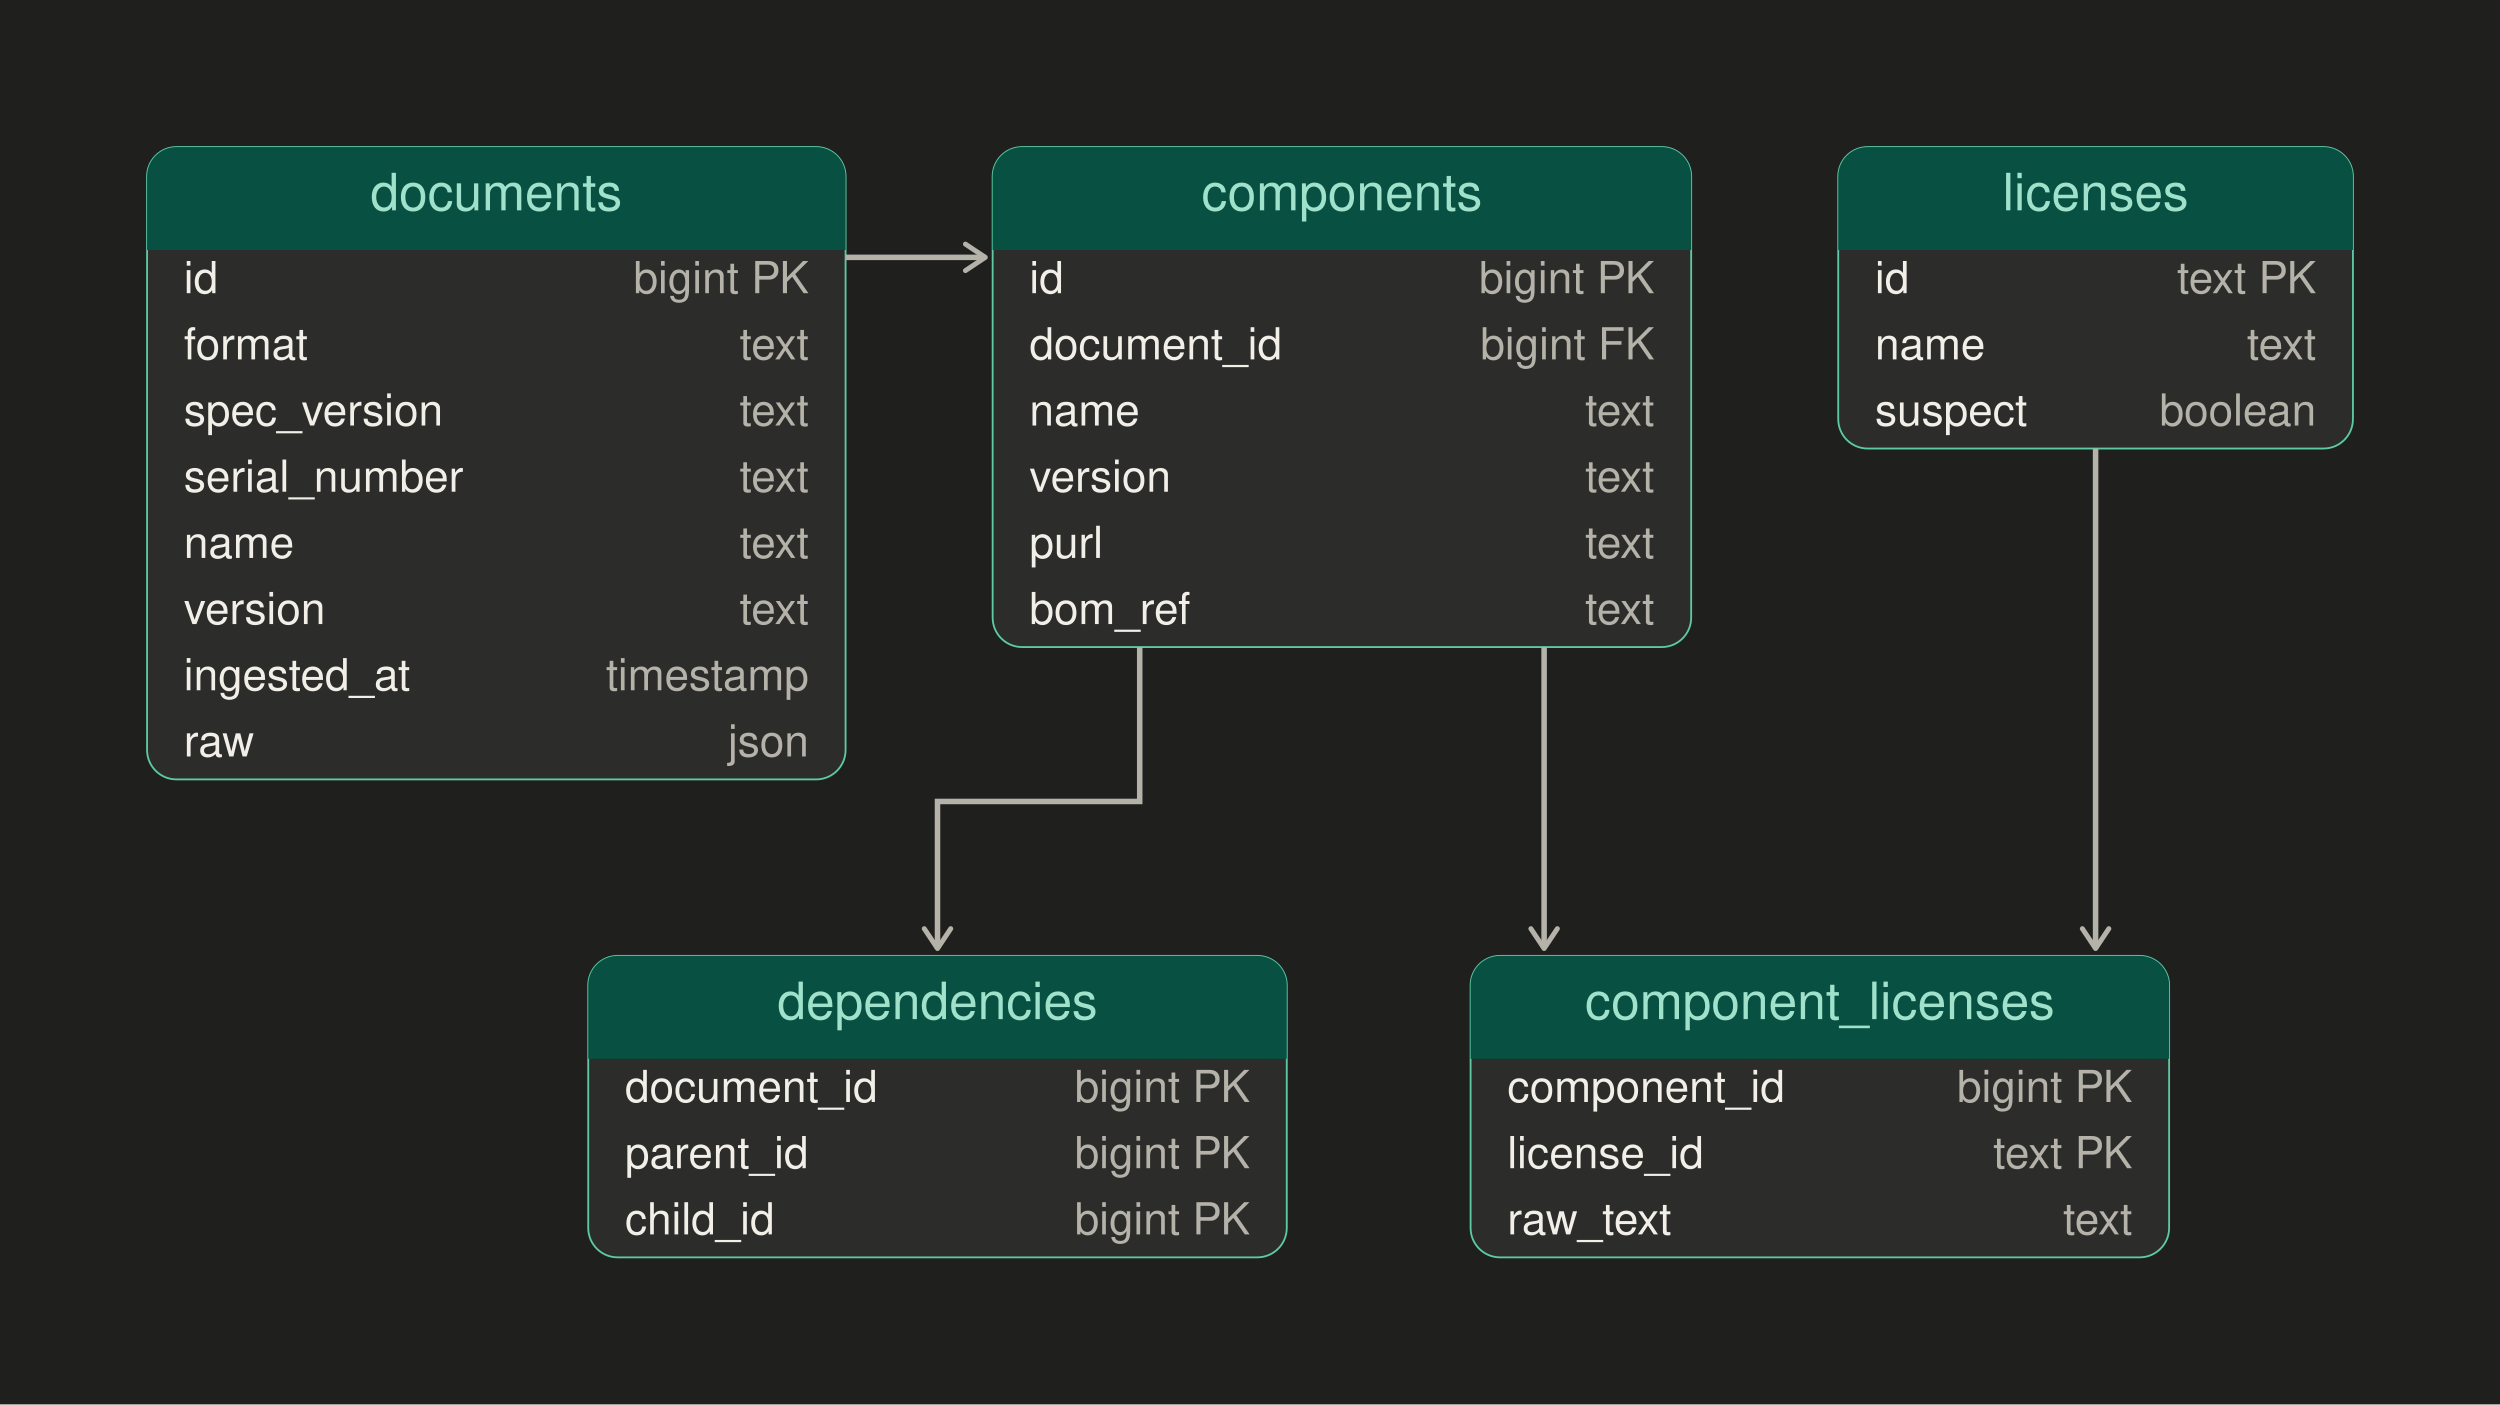
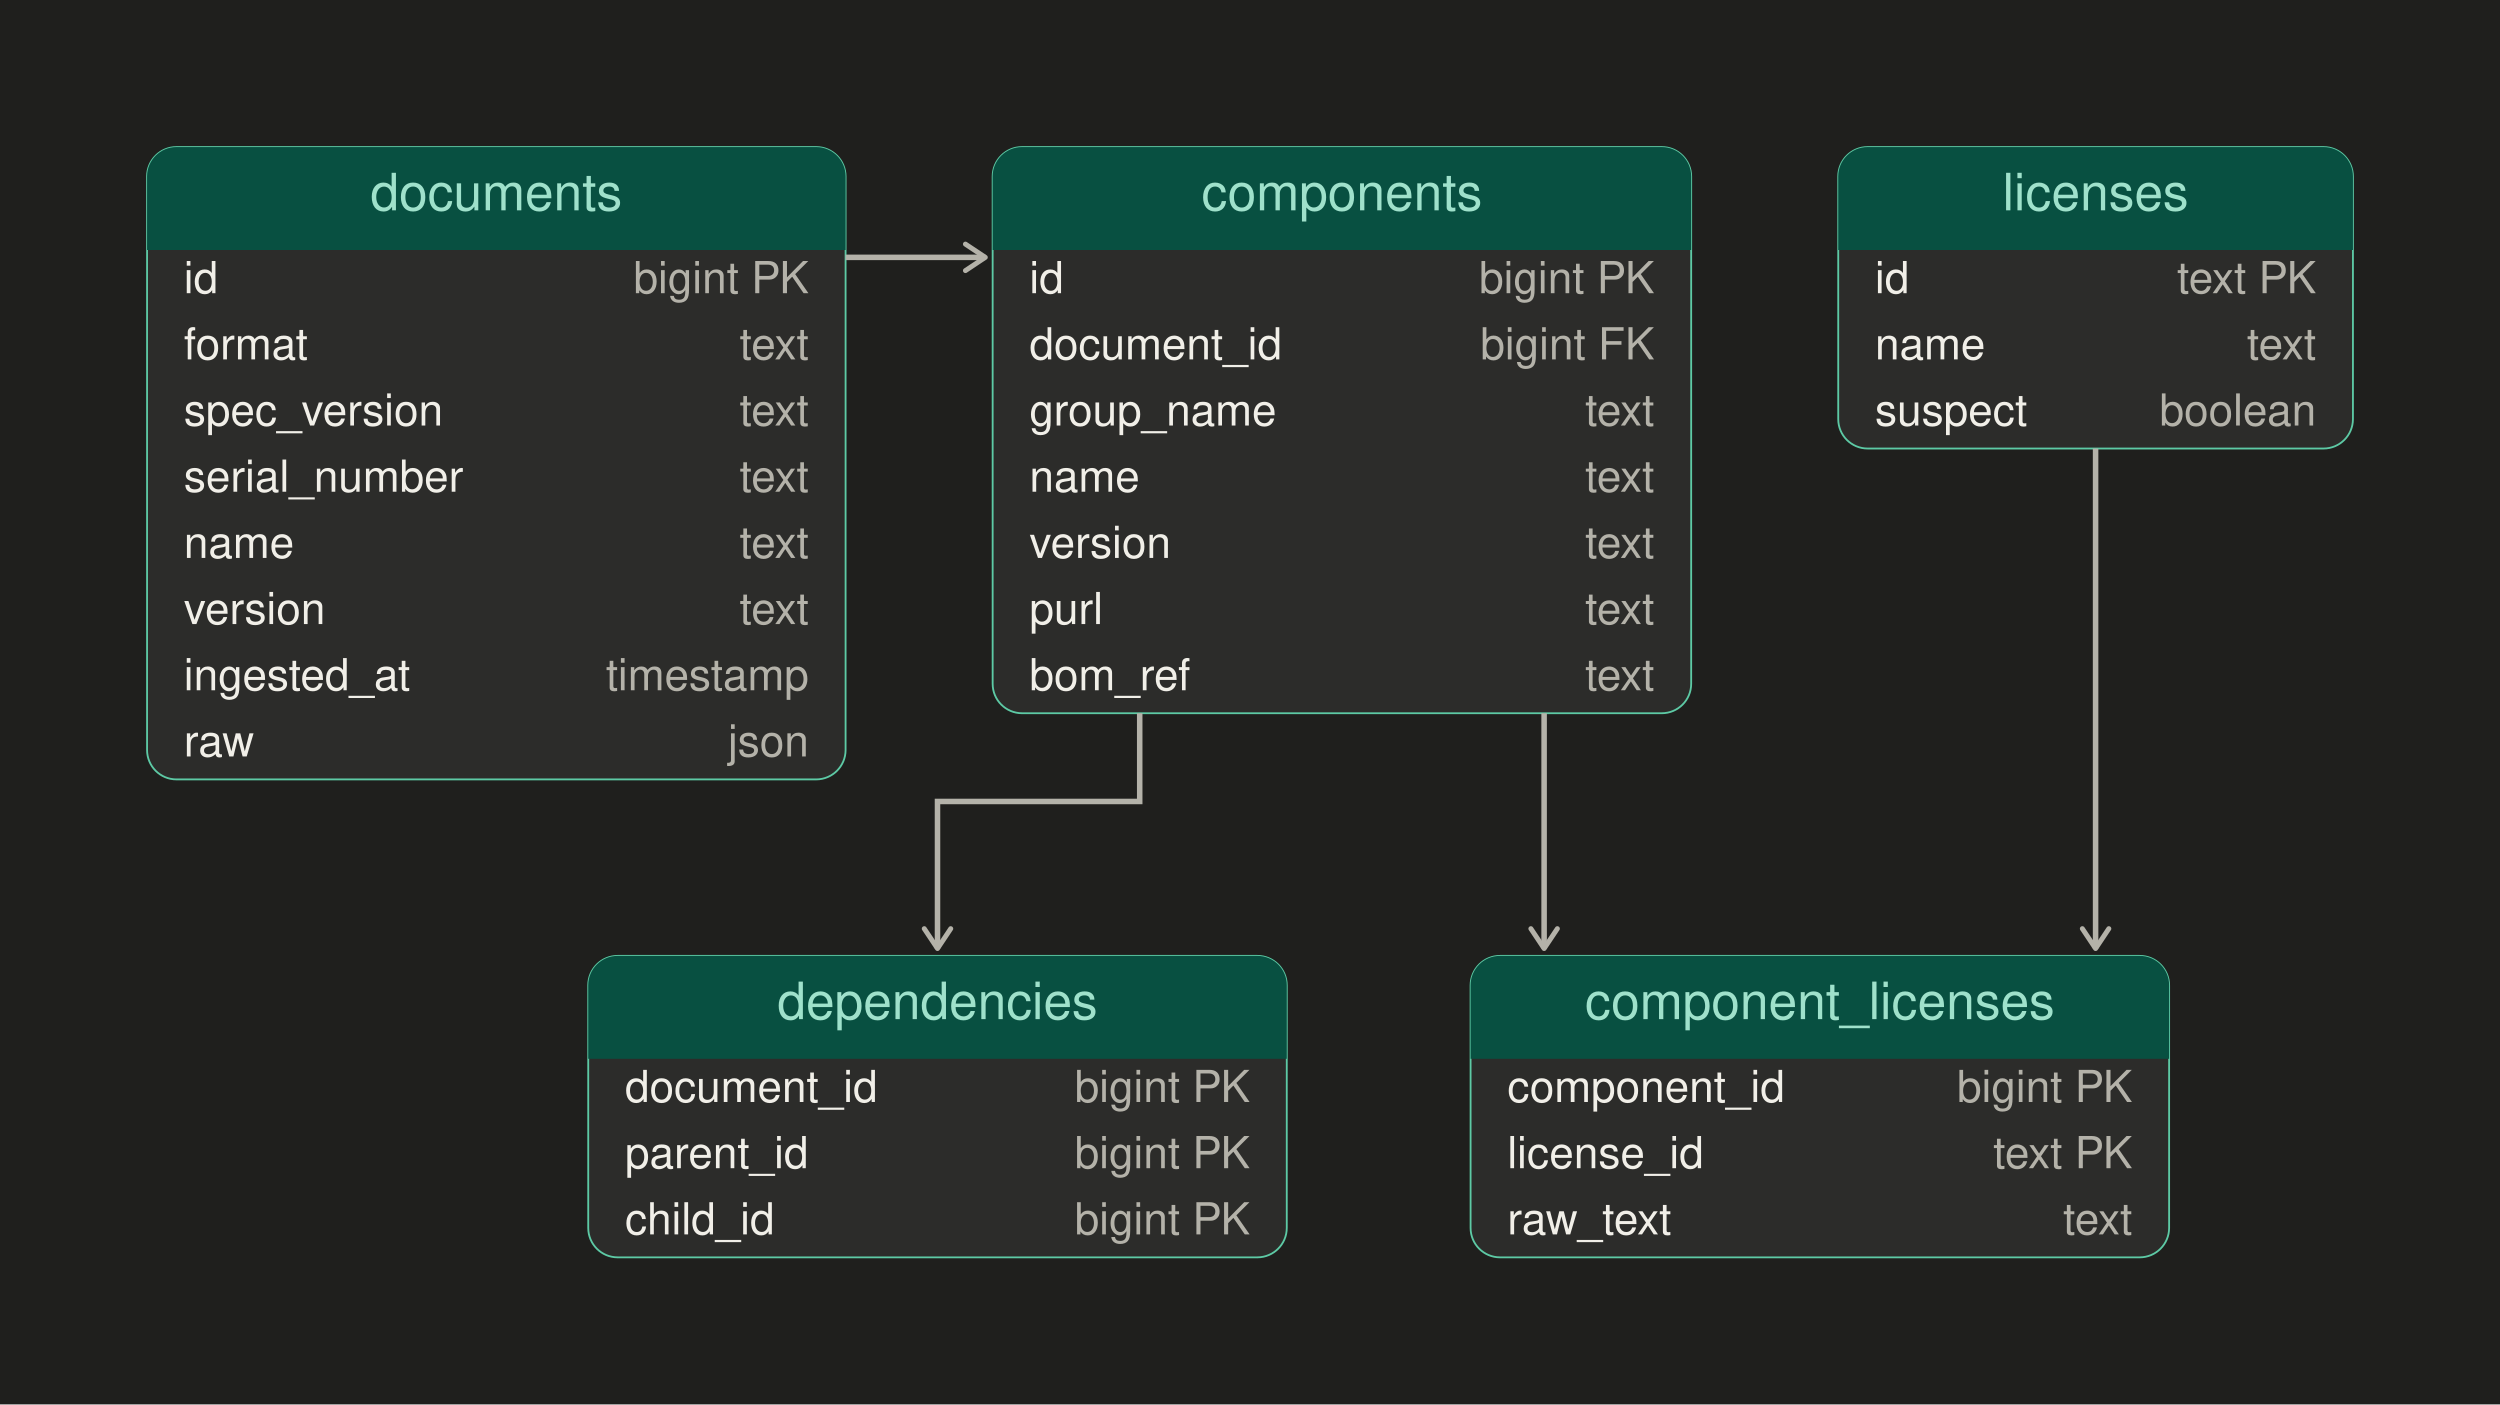
<svg xmlns="http://www.w3.org/2000/svg" width="680" viewBox="0 0 680 382" role="img" font-family="-apple-system, BlinkMacSystemFont, 'Segoe UI', Helvetica, Arial, sans-serif">
  <defs>
    <marker id="arrow" viewBox="0 0 10 10" refX="8" refY="5" markerWidth="6" markerHeight="6" orient="auto-start-reverse">
      <path d="M2 1L8 5L2 9" fill="none" stroke="#B4B2A9" stroke-width="1.5" stroke-linecap="round" stroke-linejoin="round" />
    </marker>
    <style>
      .body { fill: #2C2C2A; stroke: #5DCAA5; stroke-width: 0.5; }
      .head { fill: #085041; }
      .title { fill: #9FE1CB; font-size: 14px; font-weight: 500; }
      .field { fill: #F1EFE8; font-size: 12px; }
      .type { fill: #B4B2A9; font-size: 12px; }
      .edge { stroke: #B4B2A9; stroke-width: 1.5; fill: none; }
      text { dominant-baseline: central; }
    </style>
  </defs>
  <rect width="680" height="382" fill="#1F1F1D" />
  <g class="table">
    <rect class="body" x="40" y="40" width="190" height="172" rx="8" />
    <path class="head" d="M40 48 a8 8 0 0 1 8 -8 h174 a8 8 0 0 1 8 8 v20 h-190 z" />
    <text class="title" x="135" y="54" text-anchor="middle">documents</text>
    <text class="field" x="50" y="77">id</text>
    <text class="type" x="220" y="77" text-anchor="end">bigint PK</text>
    <text class="field" x="50" y="95">format</text>
    <text class="type" x="220" y="95" text-anchor="end">text</text>
    <text class="field" x="50" y="113">spec_version</text>
    <text class="type" x="220" y="113" text-anchor="end">text</text>
    <text class="field" x="50" y="131">serial_number</text>
    <text class="type" x="220" y="131" text-anchor="end">text</text>
    <text class="field" x="50" y="149">name</text>
    <text class="type" x="220" y="149" text-anchor="end">text</text>
    <text class="field" x="50" y="167">version</text>
    <text class="type" x="220" y="167" text-anchor="end">text</text>
    <text class="field" x="50" y="185">ingested_at</text>
    <text class="type" x="220" y="185" text-anchor="end">timestamp</text>
    <text class="field" x="50" y="203">raw</text>
    <text class="type" x="220" y="203" text-anchor="end">json</text>
  </g>
  <g class="table">
-     <rect class="body" x="270" y="40" width="190" height="136" rx="8" />
+     <rect class="body" x="270" y="40" width="190" height="154" rx="8" />
    <path class="head" d="M270 48 a8 8 0 0 1 8 -8 h174 a8 8 0 0 1 8 8 v20 h-190 z" />
    <text class="title" x="365" y="54" text-anchor="middle">components</text>
    <text class="field" x="280" y="77">id</text>
    <text class="type" x="450" y="77" text-anchor="end">bigint PK</text>
    <text class="field" x="280" y="95">document_id</text>
    <text class="type" x="450" y="95" text-anchor="end">bigint FK</text>
-     <text class="field" x="280" y="113">name</text>
+     <text class="field" x="280" y="113">group_name</text>
    <text class="type" x="450" y="113" text-anchor="end">text</text>
-     <text class="field" x="280" y="131">version</text>
+     <text class="field" x="280" y="131">name</text>
    <text class="type" x="450" y="131" text-anchor="end">text</text>
-     <text class="field" x="280" y="149">purl</text>
+     <text class="field" x="280" y="149">version</text>
    <text class="type" x="450" y="149" text-anchor="end">text</text>
-     <text class="field" x="280" y="167">bom_ref</text>
+     <text class="field" x="280" y="167">purl</text>
    <text class="type" x="450" y="167" text-anchor="end">text</text>
+     <text class="field" x="280" y="185">bom_ref</text>
+     <text class="type" x="450" y="185" text-anchor="end">text</text>
  </g>
  <g class="table">
    <rect class="body" x="500" y="40" width="140" height="82" rx="8" />
    <path class="head" d="M500 48 a8 8 0 0 1 8 -8 h124 a8 8 0 0 1 8 8 v20 h-140 z" />
    <text class="title" x="570" y="54" text-anchor="middle">licenses</text>
    <text class="field" x="510" y="77">id</text>
    <text class="type" x="630" y="77" text-anchor="end">text PK</text>
    <text class="field" x="510" y="95">name</text>
    <text class="type" x="630" y="95" text-anchor="end">text</text>
    <text class="field" x="510" y="113">suspect</text>
    <text class="type" x="630" y="113" text-anchor="end">boolean</text>
  </g>
  <g class="table">
    <rect class="body" x="160" y="260" width="190" height="82" rx="8" />
    <path class="head" d="M160 268 a8 8 0 0 1 8 -8 h174 a8 8 0 0 1 8 8 v20 h-190 z" />
    <text class="title" x="255" y="274" text-anchor="middle">dependencies</text>
    <text class="field" x="170" y="297">document_id</text>
    <text class="type" x="340" y="297" text-anchor="end">bigint PK</text>
    <text class="field" x="170" y="315">parent_id</text>
    <text class="type" x="340" y="315" text-anchor="end">bigint PK</text>
    <text class="field" x="170" y="333">child_id</text>
    <text class="type" x="340" y="333" text-anchor="end">bigint PK</text>
  </g>
  <g class="table">
    <rect class="body" x="400" y="260" width="190" height="82" rx="8" />
    <path class="head" d="M400 268 a8 8 0 0 1 8 -8 h174 a8 8 0 0 1 8 8 v20 h-190 z" />
    <text class="title" x="495" y="274" text-anchor="middle">component_licenses</text>
    <text class="field" x="410" y="297">component_id</text>
    <text class="type" x="580" y="297" text-anchor="end">bigint PK</text>
    <text class="field" x="410" y="315">license_id</text>
    <text class="type" x="580" y="315" text-anchor="end">text PK</text>
    <text class="field" x="410" y="333">raw_text</text>
    <text class="type" x="580" y="333" text-anchor="end">text</text>
  </g>
  <path class="edge" d="M230 70 H268" marker-end="url(#arrow)" />
-   <path class="edge" d="M310 176 V218 H255 V258" marker-end="url(#arrow)" />
-   <path class="edge" d="M420 176 V258" marker-end="url(#arrow)" />
+   <path class="edge" d="M310 194 V218 H255 V258" marker-end="url(#arrow)" />
+   <path class="edge" d="M420 194 V258" marker-end="url(#arrow)" />
  <path class="edge" d="M570 122 V258" marker-end="url(#arrow)" />
</svg>
